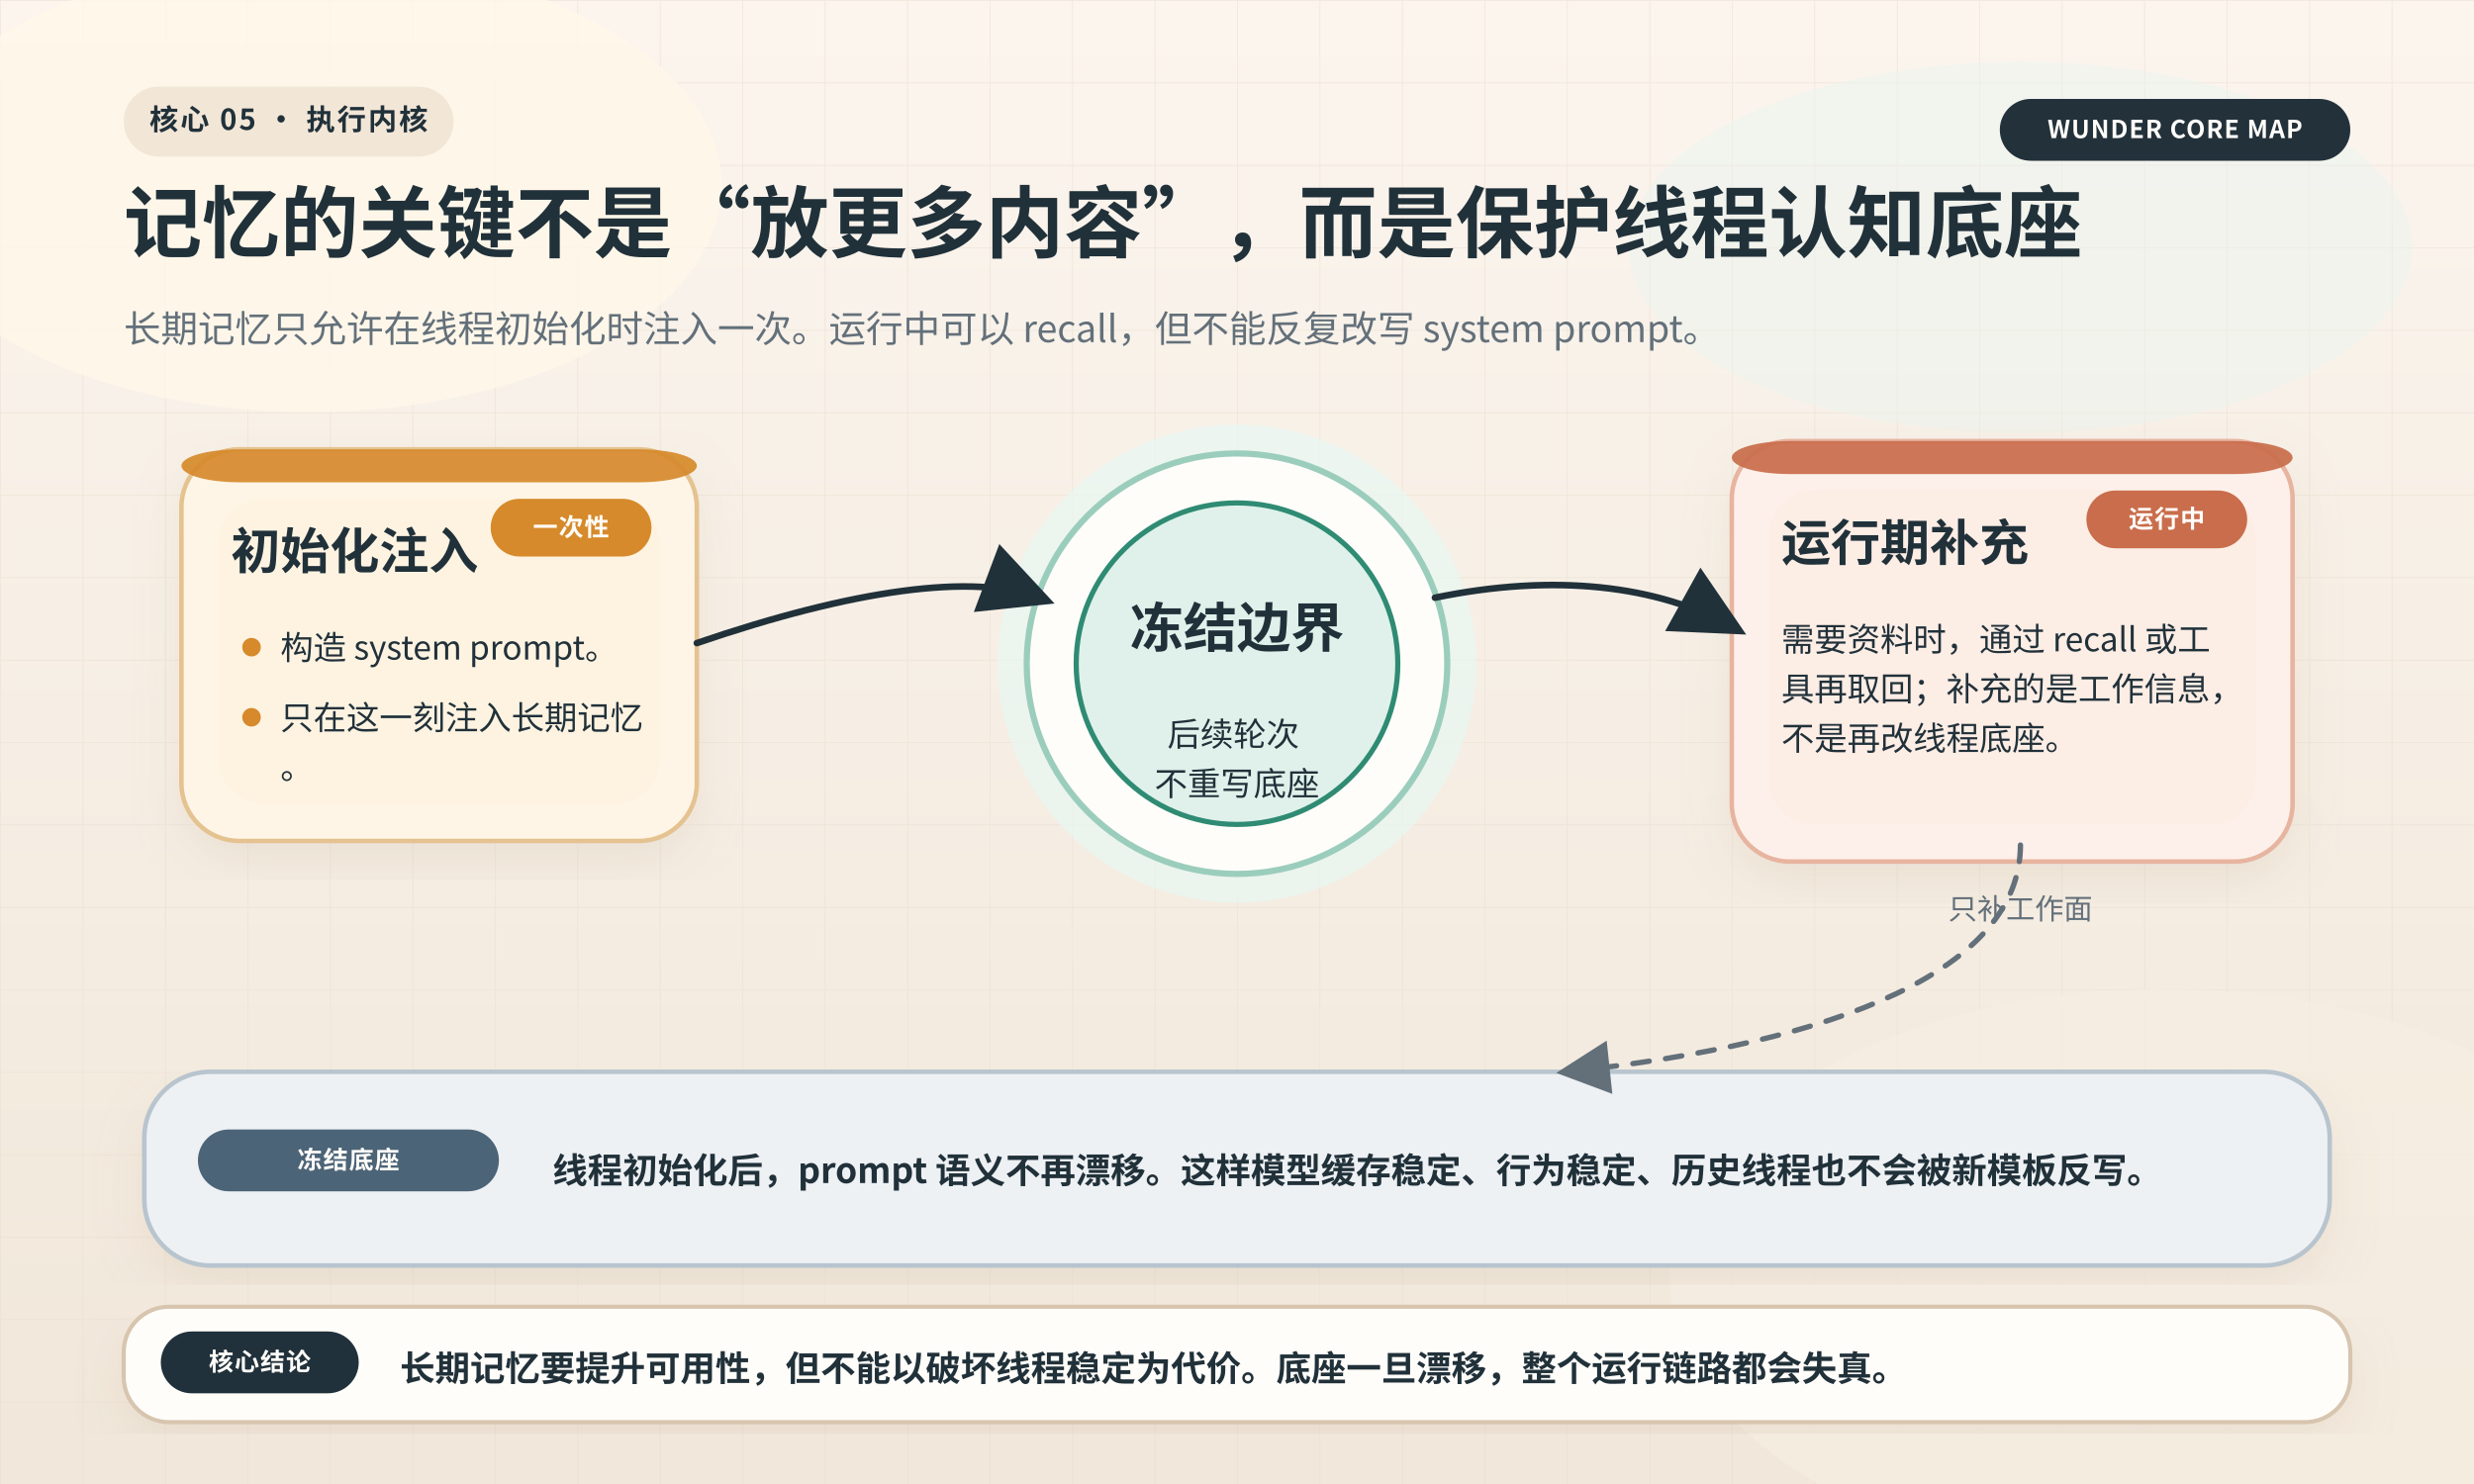
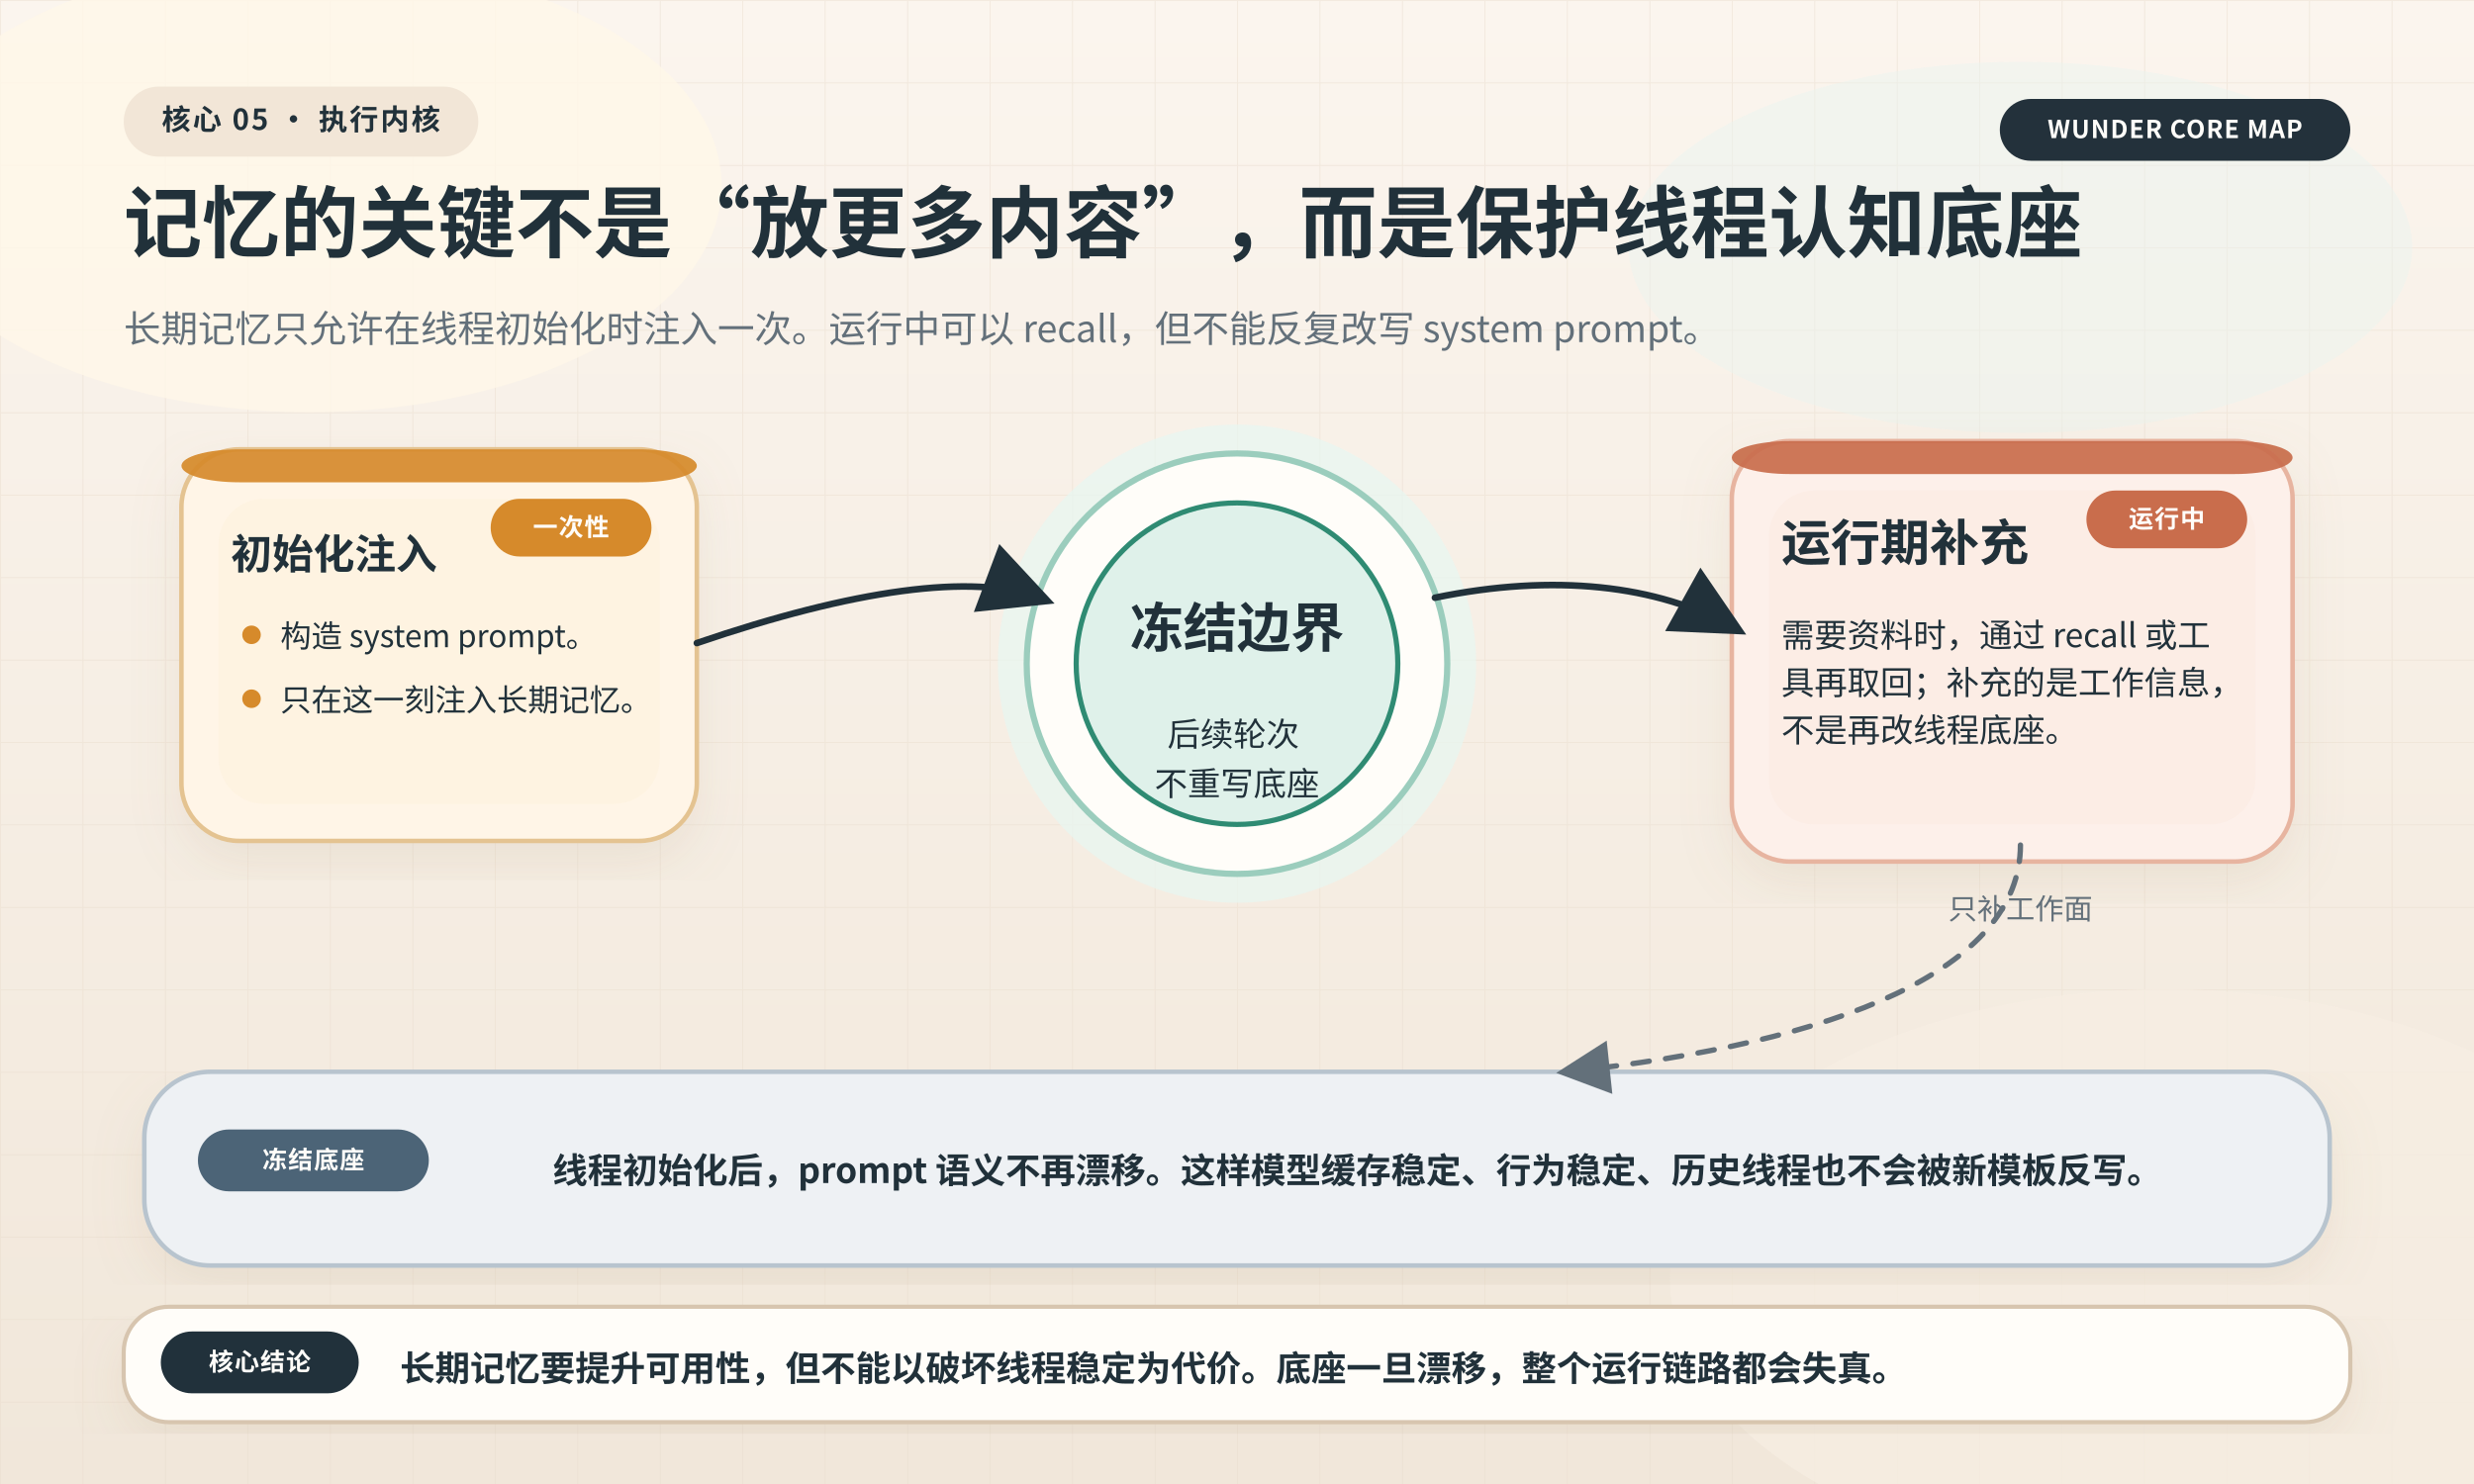
<svg xmlns="http://www.w3.org/2000/svg" width="1200" height="720" viewBox="0 0 1200 720">
  <style>
  .title { font: 700 38px "Microsoft YaHei", "PingFang SC", "Noto Sans CJK SC", sans-serif; fill: #21313A; }
  .subtitle { font: 400 18px "Microsoft YaHei", "PingFang SC", "Noto Sans CJK SC", sans-serif; fill: #63707A; }
  .eyebrow { font: 700 14px "Microsoft YaHei", "PingFang SC", "Noto Sans CJK SC", sans-serif; fill: #21313A; letter-spacing: 1px; }
  .badge { font: 700 13px "Microsoft YaHei", "PingFang SC", "Noto Sans CJK SC", sans-serif; fill: #21313A; }
  .card-title { font: 700 24px "Microsoft YaHei", "PingFang SC", "Noto Sans CJK SC", sans-serif; fill: #21313A; }
  .card-body { font: 400 16px "Microsoft YaHei", "PingFang SC", "Noto Sans CJK SC", sans-serif; fill: #21313A; }
  .small { font: 400 14px "Microsoft YaHei", "PingFang SC", "Noto Sans CJK SC", sans-serif; fill: #63707A; }
  .center-title { font: 700 26px "Microsoft YaHei", "PingFang SC", "Noto Sans CJK SC", sans-serif; fill: #21313A; }
  .center-body { font: 400 16px "Microsoft YaHei", "PingFang SC", "Noto Sans CJK SC", sans-serif; fill: #21313A; }
  .ribbon { font: 700 17px "Microsoft YaHei", "PingFang SC", "Noto Sans CJK SC", sans-serif; fill: #21313A; }
  .tag { font: 700 12px "Microsoft YaHei", "PingFang SC", "Noto Sans CJK SC", sans-serif; fill: #FFFDF9; letter-spacing: 0.5px; }
  .flow { stroke: #21313A; stroke-width: 3.2; fill: none; stroke-linecap: round; stroke-linejoin: round; marker-end: url(#arrow); }
  .flow-soft { stroke: #63707A; stroke-width: 2.6; fill: none; stroke-linecap: round; stroke-linejoin: round; marker-end: url(#arrow-soft); }
  .dash { stroke-dasharray: 8 8; }
</style>
  <defs>
    <linearGradient id="bg-grad" x1="0" y1="0" x2="0" y2="1">
      <stop offset="0%" stop-color="#FBF5EE" />
      <stop offset="100%" stop-color="#F1E7DA" />
    </linearGradient>
    <filter id="shadow" x="-10%" y="-10%" width="120%" height="120%">
      <feDropShadow dx="0" dy="10" stdDeviation="12" flood-color="#B39C82" flood-opacity="0.16" />
    </filter>
    <pattern id="grid" width="40" height="40" patternUnits="userSpaceOnUse">
      <path d="M 40 0 L 0 0 0 40" fill="none" stroke="#E8DCCD" stroke-width="1" />
    </pattern>
    <marker id="arrow" markerWidth="11" markerHeight="11" refX="8.5" refY="5.5" orient="auto">
      <path d="M0,0 L11,5.5 L0,11 z" fill="#21313A" />
    </marker>
    <marker id="arrow-soft" markerWidth="10" markerHeight="10" refX="8" refY="5" orient="auto">
      <path d="M0,0 L10,5 L0,10 z" fill="#63707A" />
    </marker>
  </defs>
  <rect x="0" y="0" width="1200" height="720" fill="url(#bg-grad)" />
  <rect x="0" y="0" width="1200" height="720" fill="url(#grid)" opacity="0.45" />
  <ellipse cx="150" cy="90" rx="200" ry="110" fill="#FFF7E8" opacity="0.8" />
  <ellipse cx="1050" cy="620" rx="240" ry="140" fill="#F7EEE3" opacity="0.7" />
  <ellipse cx="980" cy="120" rx="190" ry="90" fill="#E8F4F0" opacity="0.45" />
-   <rect x="60" y="42" width="160" height="34" rx="17" ry="17" fill="#F2E6D7" />
-   <text x="140.0" y="63.0" class="eyebrow" text-anchor="middle" fill="#21313A">核心 05 · 执行内核</text>
+   <rect x="60" y="42" width="172" height="34" rx="17" ry="17" fill="#F2E6D7" />
+   <text x="146.0" y="63.0" class="eyebrow" text-anchor="middle" fill="#21313A">核心 05 · 执行内核</text>
  <text x="60" y="122" class="title" text-anchor="start">
    <tspan x="60" dy="0">记忆的关键不是“放更多内容”，而是保护线程认知底座</tspan>
  </text>
  <text x="60" y="166" class="subtitle" text-anchor="start">
    <tspan x="60" dy="0">长期记忆只允许在线程初始化时注入一次。运行中可以 recall，但不能反复改写 system prompt。</tspan>
  </text>
  <rect x="970" y="48" width="170" height="30" rx="15" ry="15" fill="#23313B" />
  <text x="1055.0" y="67.0" class="tag" text-anchor="middle" fill="#FFFDF9">WUNDER CORE MAP</text>
  <rect x="70" y="520" width="1060" height="94" rx="32" ry="32" fill="#EEF1F4" stroke="#B8C4CE" stroke-width="2.2" filter="url(#shadow)" />
-   <rect x="96" y="548" width="146" height="30" rx="15" ry="15" fill="#4C6477" />
-   <text x="169.0" y="567.0" class="tag" text-anchor="middle" fill="#FFFDF9">冻结底座</text>
+   <rect x="96" y="548" width="112" height="30" rx="15" ry="15" fill="#4C6477" />
+   <text x="152.0" y="567.0" class="tag" text-anchor="middle" fill="#FFFDF9">冻结底座</text>
  <text x="268" y="574" class="ribbon" text-anchor="start">
    <tspan x="268" dy="0">线程初始化后，prompt 语义不再漂移。这样模型缓存稳定、行为稳定、历史线程也不会被新模板反写。</tspan>
  </text>
  <g filter="url(#shadow)">
    <rect x="88" y="218" width="250" height="190" rx="28" ry="28" fill="#FFF5E7" stroke="#E4C391" stroke-width="2.2" />
    <rect x="88" y="218" width="250" height="16" rx="28" ry="28" fill="#D68A2B" opacity="0.92" />
    <rect x="106" y="242" width="214" height="148" rx="22" ry="22" fill="#FDF1DD" opacity="0.58" />
  </g>
  <rect x="238" y="242" width="78" height="28" rx="14" ry="14" fill="#D68A2B" />
  <text x="277.0" y="260.0" class="tag" text-anchor="middle" fill="#FFFDF9">一次性</text>
-   <text x="112" y="276" class="card-title" text-anchor="start">
+   <text x="112" y="276" class="card-title" text-anchor="start" style="font-size:20px">
    <tspan x="112" dy="0">初始化注入</tspan>
  </text>
-   <circle cx="122" cy="314" r="4.5" fill="#D68A2B" />
-   <text x="136" y="320" class="card-body" text-anchor="start">
+   <circle cx="122" cy="308" r="4.5" fill="#D68A2B" />
+   <text x="136" y="314" class="card-body" text-anchor="start" style="font-size:15px">
    <tspan x="136" dy="0">构造 system prompt。</tspan>
  </text>
-   <circle cx="122" cy="348" r="4.5" fill="#D68A2B" />
-   <text x="136" y="354" class="card-body" text-anchor="start">
-     <tspan x="136" dy="0">只在这一刻注入长期记忆</tspan>
-     <tspan x="136" dy="24">。</tspan>
+   <circle cx="122" cy="339" r="4.5" fill="#D68A2B" />
+   <text x="136" y="345" class="card-body" text-anchor="start" style="font-size:15px">
+     <tspan x="136" dy="0">只在这一刻注入长期记忆。</tspan>
  </text>
  <circle cx="600" cy="322" r="116" fill="#E7F6F1" opacity="0.72" />
  <circle cx="600" cy="322" r="102" fill="#FFFDF9" stroke="#9BCDBD" stroke-width="3" />
  <circle cx="600" cy="322" r="78" fill="#DFF1EA" stroke="#2F8B73" stroke-width="2.5" />
  <text x="600" y="314" class="center-title" text-anchor="middle">
    <tspan x="600" dy="0">冻结边界</tspan>
  </text>
  <text x="600" y="362" class="center-body" text-anchor="middle">
    <tspan x="600" dy="0">后续轮次</tspan>
    <tspan x="600" dy="24">不重写底座</tspan>
  </text>
  <g filter="url(#shadow)">
    <rect x="840" y="214" width="272" height="204" rx="28" ry="28" fill="#FDF0EA" stroke="#E7B4A0" stroke-width="2.2" />
    <rect x="840" y="214" width="272" height="16" rx="28" ry="28" fill="#C96D4C" opacity="0.92" />
    <rect x="858" y="238" width="236" height="162" rx="22" ry="22" fill="#FBEAE2" opacity="0.58" />
  </g>
  <rect x="1012" y="238" width="78" height="28" rx="14" ry="14" fill="#C96D4C" />
  <text x="1051.0" y="256.0" class="tag" text-anchor="middle" fill="#FFFDF9">运行中</text>
-   <text x="864" y="272" class="card-title" text-anchor="start">
+   <text x="864" y="272" class="card-title" text-anchor="start" style="font-size:24px">
    <tspan x="864" dy="0">运行期补充</tspan>
  </text>
-   <text x="864" y="316" class="card-body" text-anchor="start">
+   <text x="864" y="314" class="card-body" text-anchor="start" style="font-size:16px">
    <tspan x="864" dy="0">需要资料时，通过 recall 或工</tspan>
-     <tspan x="864" dy="24">具再取回；补充的是工作信息，</tspan>
-     <tspan x="864" dy="24">不是再改线程底座。</tspan>
+     <tspan x="864" dy="23">具再取回；补充的是工作信息，</tspan>
+     <tspan x="864" dy="23">不是再改线程底座。</tspan>
  </text>
  <path class="flow" d="M338,312 C414,286 472,278 504,290" />
  <path class="flow" d="M696,290 C754,278 804,284 840,304" />
  <path class="flow-soft dash" d="M980,410 C980,470 892,506 760,520" />
  <text x="980" y="446" class="small" text-anchor="middle">
    <tspan x="980" dy="0">只补工作面</tspan>
  </text>
  <rect x="60" y="634" width="1080" height="56" rx="22" ry="22" fill="#FFFDF9" stroke="#D7C5AF" stroke-width="2" filter="url(#shadow)" />
  <rect x="78" y="646" width="96" height="30" rx="15" ry="15" fill="#21313B" />
  <text x="126.0" y="665.0" class="tag" text-anchor="middle" fill="#FFFDF9">核心结论</text>
  <text x="194" y="670" class="ribbon" text-anchor="start">
    <tspan x="194" dy="0">长期记忆要提升可用性，但不能以破坏线程稳定为代价。底座一旦漂移，整个运行链路都会失真。</tspan>
  </text>
</svg>
